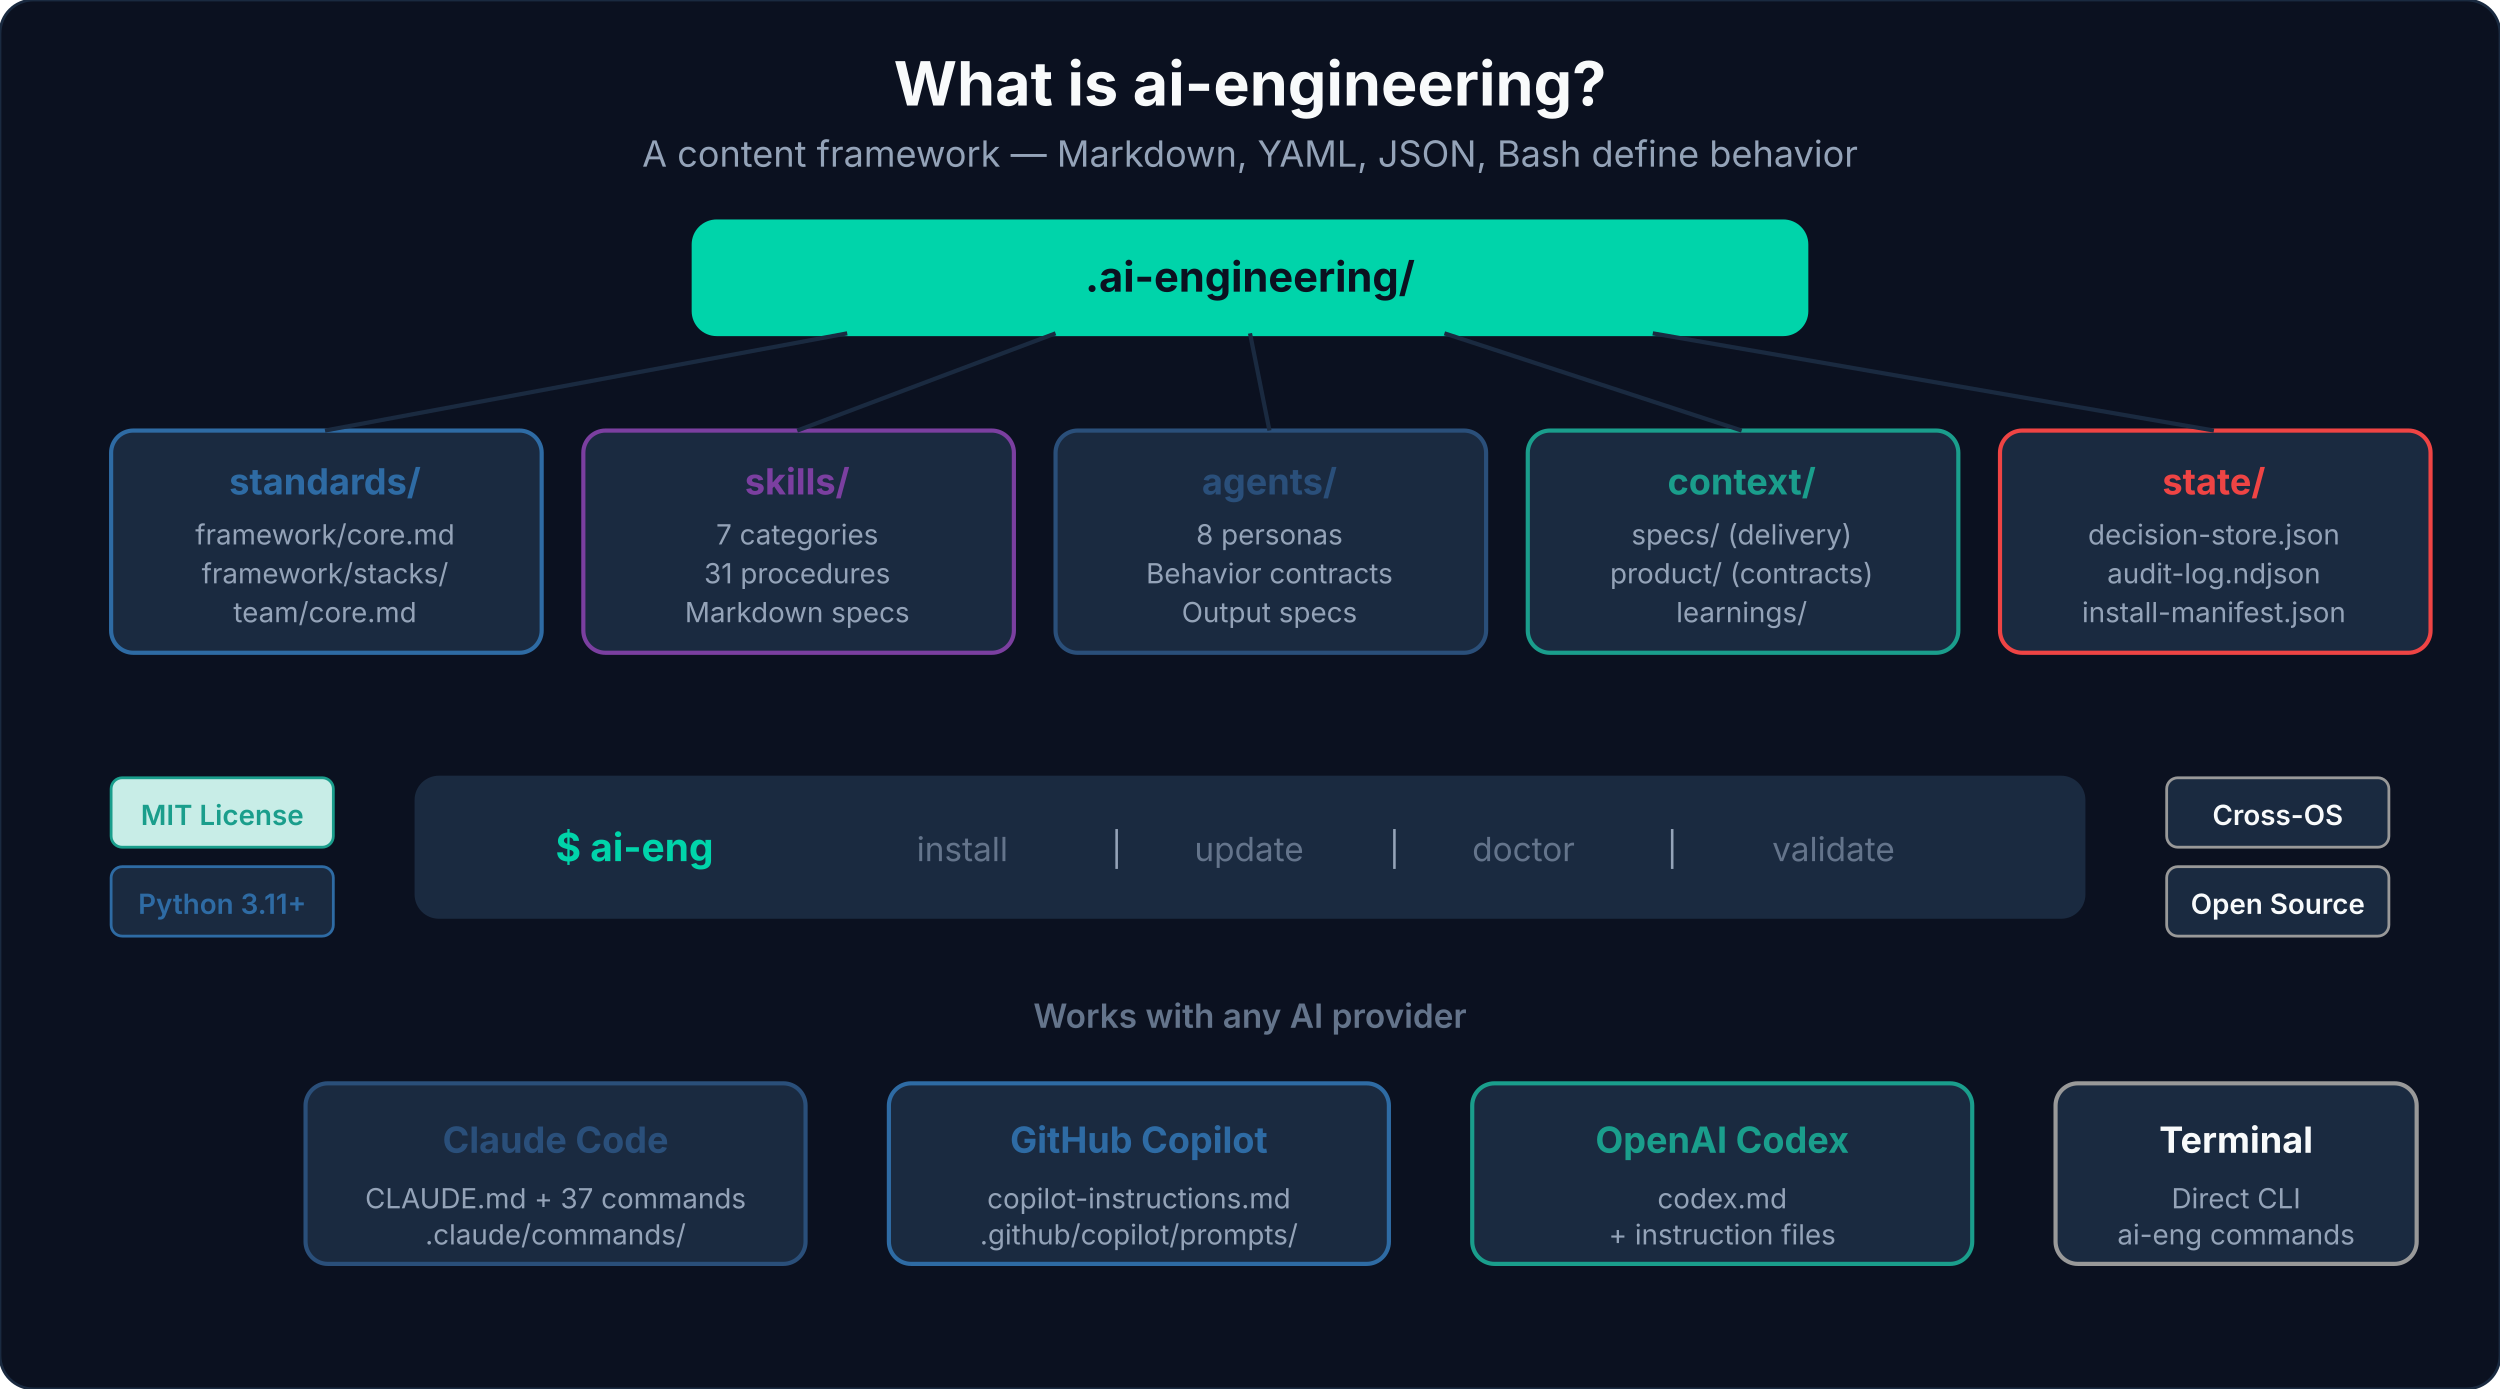
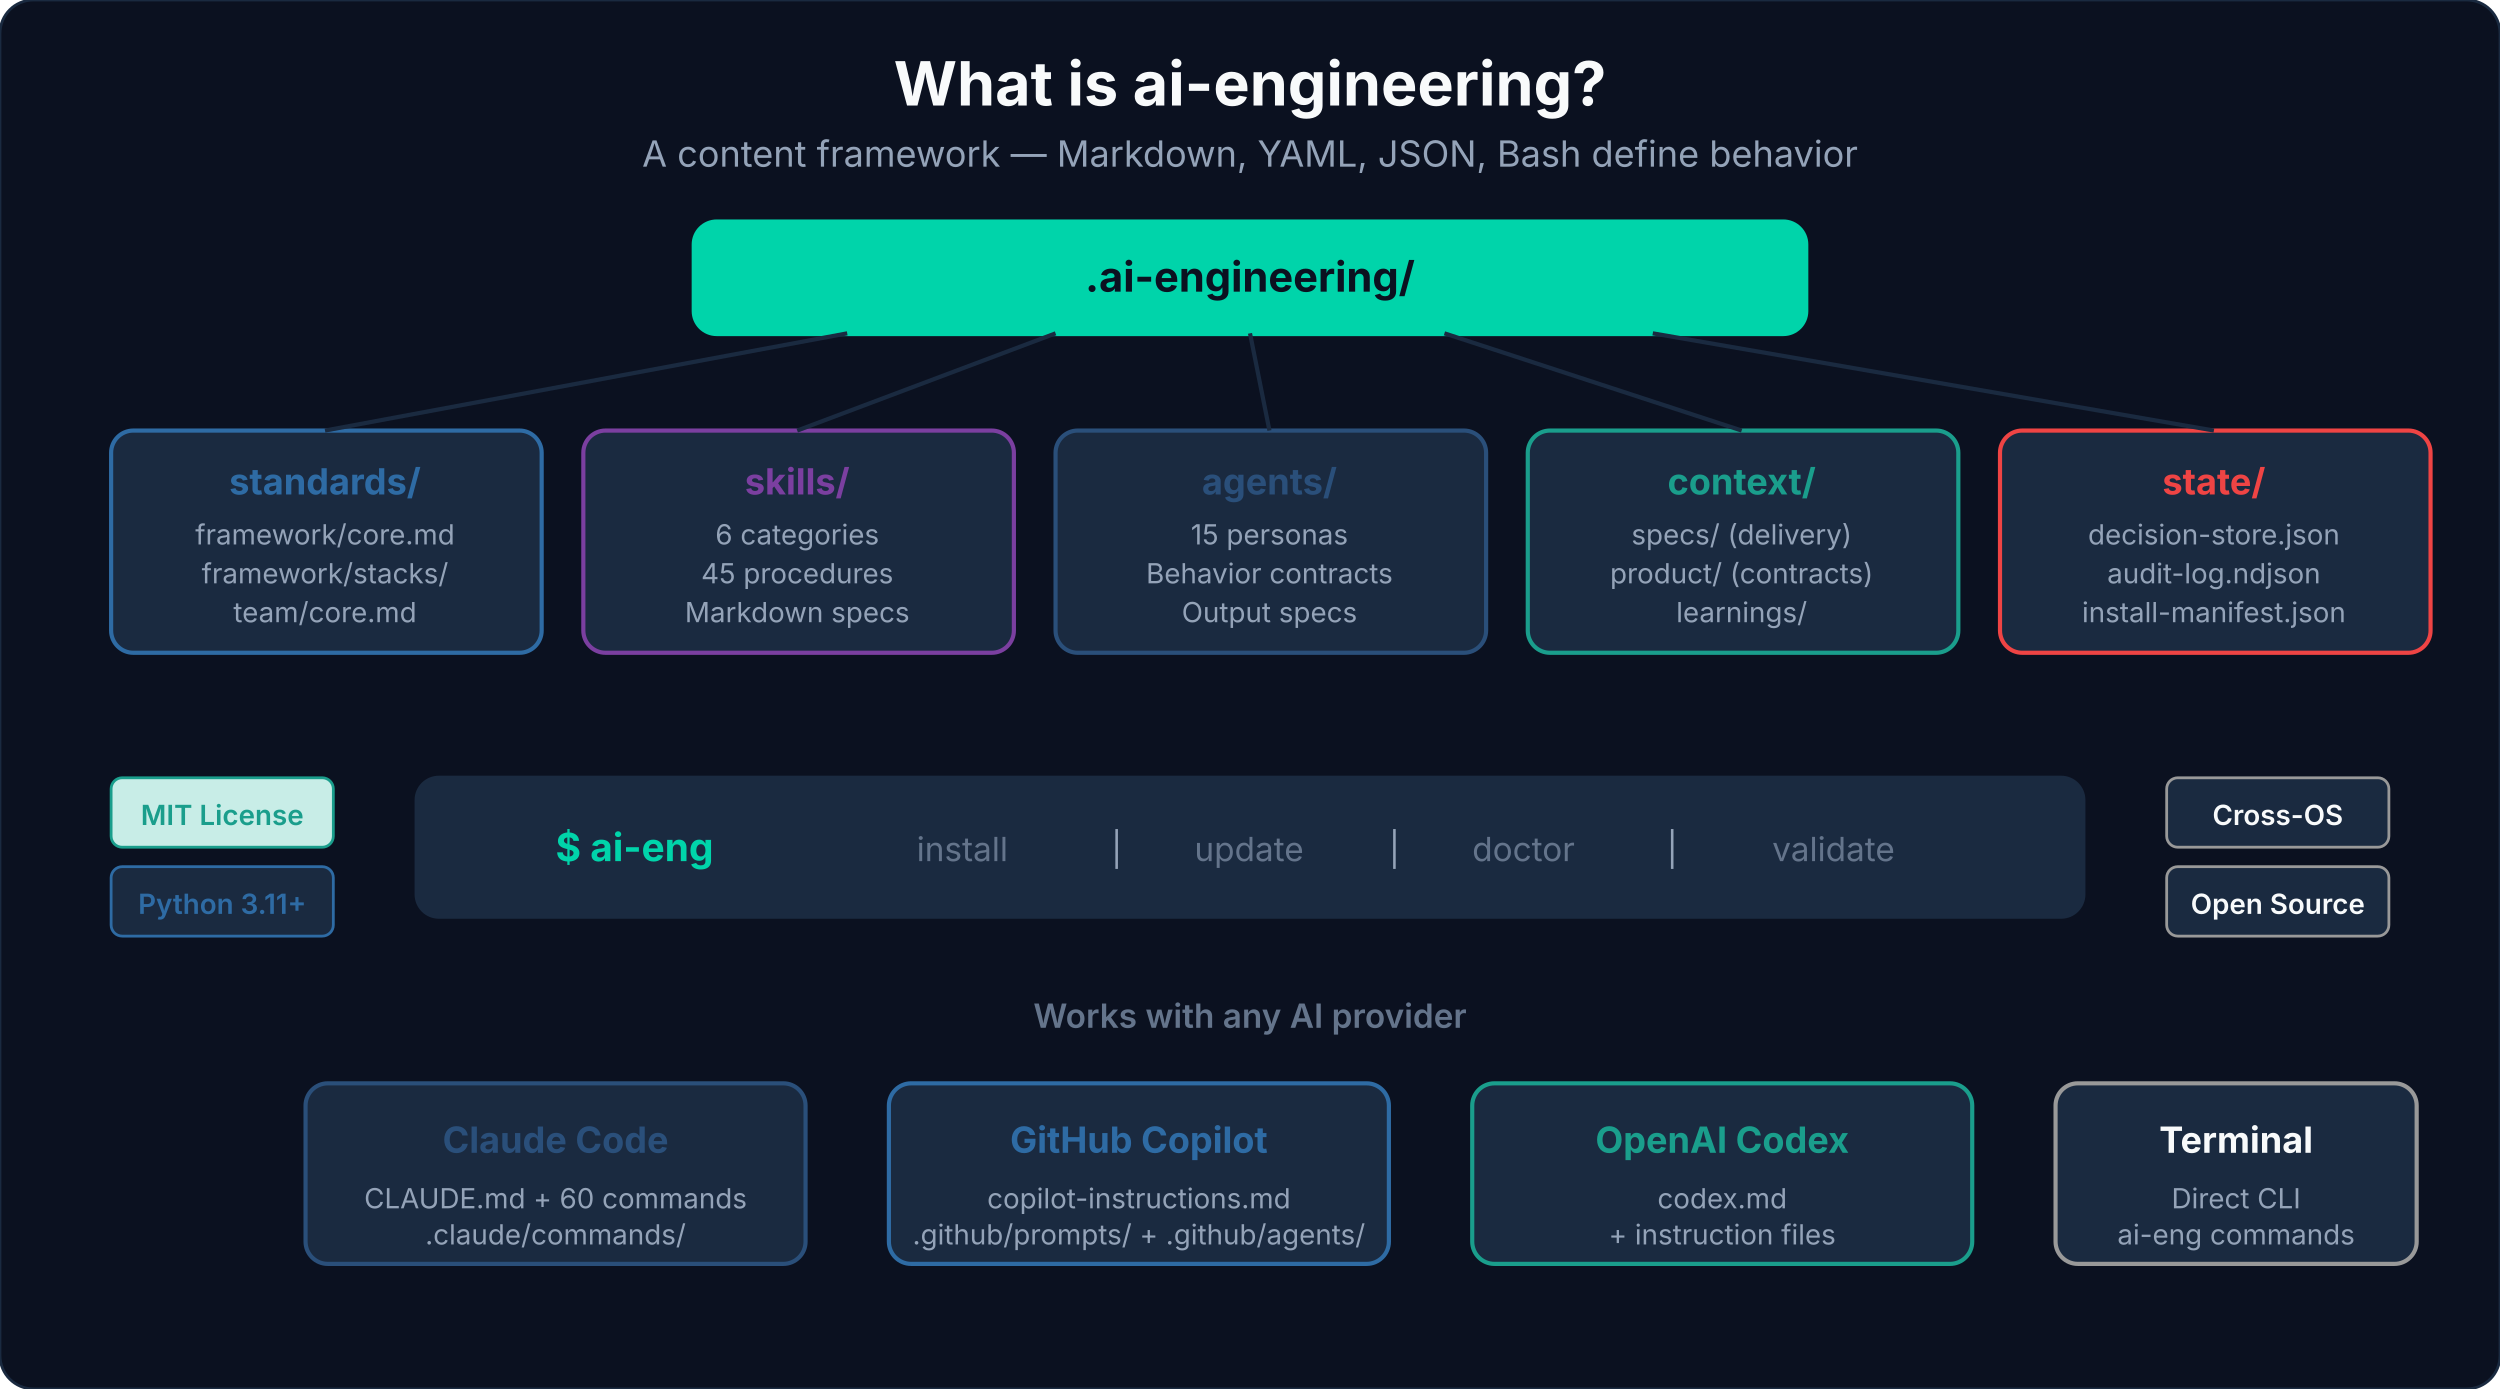
<svg xmlns="http://www.w3.org/2000/svg" viewBox="0 0 900 500" font-family="JetBrains Mono, Inter, sans-serif">
  <rect width="900" height="500" fill="#0B1120" rx="12" stroke="#1A2A40" stroke-width="1" />
  <text x="450" y="38" text-anchor="middle" fill="#F8FAFB" font-size="22" font-weight="700">What is ai-engineering?</text>
  <text x="450" y="60" text-anchor="middle" fill="#94A3B8" font-size="13">A content framework — Markdown, YAML, JSON, Bash define behavior</text>
  <rect x="250" y="80" width="400" height="40" rx="8" fill="#00D4AA" stroke="#00D4AA" stroke-width="2" />
  <text x="450" y="105" text-anchor="middle" fill="#0B1120" font-size="15" font-weight="700">.ai-engineering/</text>
  <rect x="40" y="155" width="155" height="80" rx="8" fill="#1A2A40" stroke="#2e6ba4" stroke-width="1.5" />
  <text x="117" y="178" text-anchor="middle" fill="#2e6ba4" font-size="13" font-weight="700">standards/</text>
  <text x="117" y="196" text-anchor="middle" fill="#94A3B8" font-size="10">framework/core.md</text>
  <text x="117" y="210" text-anchor="middle" fill="#94A3B8" font-size="10">framework/stacks/</text>
  <text x="117" y="224" text-anchor="middle" fill="#94A3B8" font-size="10">team/core.md</text>
  <line x1="305" y1="120" x2="117" y2="155" stroke="#1A2A40" stroke-width="1.5" />
  <rect x="210" y="155" width="155" height="80" rx="8" fill="#1A2A40" stroke="#7b3fa0" stroke-width="1.5" />
  <text x="287" y="178" text-anchor="middle" fill="#7b3fa0" font-size="13" font-weight="700">skills/</text>
-   <text x="287" y="196" text-anchor="middle" fill="#94A3B8" font-size="10">7 categories</text>
-   <text x="287" y="210" text-anchor="middle" fill="#94A3B8" font-size="10">31 procedures</text>
+   <text x="287" y="196" text-anchor="middle" fill="#94A3B8" font-size="10">6 categories</text>
+   <text x="287" y="210" text-anchor="middle" fill="#94A3B8" font-size="10">45 procedures</text>
  <text x="287" y="224" text-anchor="middle" fill="#94A3B8" font-size="10">Markdown specs</text>
  <line x1="380" y1="120" x2="287" y2="155" stroke="#1A2A40" stroke-width="1.5" />
  <rect x="380" y="155" width="155" height="80" rx="8" fill="#1A2A40" stroke="#2A4F7A" stroke-width="1.5" />
  <text x="457" y="178" text-anchor="middle" fill="#2A4F7A" font-size="13" font-weight="700">agents/</text>
-   <text x="457" y="196" text-anchor="middle" fill="#94A3B8" font-size="10">8 personas</text>
+   <text x="457" y="196" text-anchor="middle" fill="#94A3B8" font-size="10">15 personas</text>
  <text x="457" y="210" text-anchor="middle" fill="#94A3B8" font-size="10">Behavior contracts</text>
  <text x="457" y="224" text-anchor="middle" fill="#94A3B8" font-size="10">Output specs</text>
  <line x1="450" y1="120" x2="457" y2="155" stroke="#1A2A40" stroke-width="1.5" />
  <rect x="550" y="155" width="155" height="80" rx="8" fill="#1A2A40" stroke="#1a9e8c" stroke-width="1.5" />
  <text x="627" y="178" text-anchor="middle" fill="#1a9e8c" font-size="13" font-weight="700">context/</text>
  <text x="627" y="196" text-anchor="middle" fill="#94A3B8" font-size="10">specs/ (delivery)</text>
  <text x="627" y="210" text-anchor="middle" fill="#94A3B8" font-size="10">product/ (contracts)</text>
  <text x="627" y="224" text-anchor="middle" fill="#94A3B8" font-size="10">learnings/</text>
  <line x1="520" y1="120" x2="627" y2="155" stroke="#1A2A40" stroke-width="1.5" />
  <rect x="720" y="155" width="155" height="80" rx="8" fill="#1A2A40" stroke="#EF4444" stroke-width="1.5" />
  <text x="797" y="178" text-anchor="middle" fill="#EF4444" font-size="13" font-weight="700">state/</text>
  <text x="797" y="196" text-anchor="middle" fill="#94A3B8" font-size="10">decision-store.json</text>
  <text x="797" y="210" text-anchor="middle" fill="#94A3B8" font-size="10">audit-log.ndjson</text>
  <text x="797" y="224" text-anchor="middle" fill="#94A3B8" font-size="10">install-manifest.json</text>
  <line x1="595" y1="120" x2="797" y2="155" stroke="#1A2A40" stroke-width="1.5" />
  <rect x="150" y="280" width="600" height="50" rx="8" fill="#1A2A40" stroke="#1A2A40" stroke-width="1.5" />
  <text x="200" y="310" fill="#00D4AA" font-size="14" font-weight="700">$ ai-eng</text>
  <text x="330" y="310" fill="#64748B" font-size="12">install</text>
  <text x="400" y="310" fill="#94A3B8" font-size="12">|</text>
  <text x="430" y="310" fill="#64748B" font-size="12">update</text>
  <text x="500" y="310" fill="#94A3B8" font-size="12">|</text>
  <text x="530" y="310" fill="#64748B" font-size="12">doctor</text>
  <text x="600" y="310" fill="#94A3B8" font-size="12">|</text>
  <text x="638" y="310" fill="#64748B" font-size="12">validate</text>
  <text x="450" y="370" text-anchor="middle" fill="#64748B" font-size="12" font-weight="600">Works with any AI provider</text>
  <rect x="110" y="390" width="180" height="65" rx="8" fill="#1A2A40" stroke="#2A4F7A" stroke-width="1.5" />
  <text x="200" y="415" text-anchor="middle" fill="#2A4F7A" font-size="13" font-weight="700">Claude Code</text>
-   <text x="200" y="435" text-anchor="middle" fill="#94A3B8" font-size="10">CLAUDE.md + 37 commands</text>
+   <text x="200" y="435" text-anchor="middle" fill="#94A3B8" font-size="10">CLAUDE.md + 60 commands</text>
  <text x="200" y="448" text-anchor="middle" fill="#94A3B8" font-size="10">.claude/commands/</text>
  <rect x="320" y="390" width="180" height="65" rx="8" fill="#1A2A40" stroke="#2e6ba4" stroke-width="1.5" />
  <text x="410" y="415" text-anchor="middle" fill="#2e6ba4" font-size="13" font-weight="700">GitHub Copilot</text>
  <text x="410" y="435" text-anchor="middle" fill="#94A3B8" font-size="10">copilot-instructions.md</text>
-   <text x="410" y="448" text-anchor="middle" fill="#94A3B8" font-size="10">.github/copilot/prompts/</text>
+   <text x="410" y="448" text-anchor="middle" fill="#94A3B8" font-size="10">.github/prompts/ + .github/agents/</text>
  <rect x="530" y="390" width="180" height="65" rx="8" fill="#1A2A40" stroke="#1a9e8c" stroke-width="1.5" />
  <text x="620" y="415" text-anchor="middle" fill="#1a9e8c" font-size="13" font-weight="700">OpenAI Codex</text>
  <text x="620" y="435" text-anchor="middle" fill="#94A3B8" font-size="10">codex.md</text>
  <text x="620" y="448" text-anchor="middle" fill="#94A3B8" font-size="10">+ instruction files</text>
  <rect x="740" y="390" width="130" height="65" rx="8" fill="#1A2A40" stroke="#999999" stroke-width="1.5" />
  <text x="805" y="415" text-anchor="middle" fill="#F8FAFB" font-size="13" font-weight="700">Terminal</text>
  <text x="805" y="435" text-anchor="middle" fill="#94A3B8" font-size="10">Direct CLI</text>
  <text x="805" y="448" text-anchor="middle" fill="#94A3B8" font-size="10">ai-eng commands</text>
  <rect x="40" y="280" width="80" height="25" rx="4" fill="#c8ede7" stroke="#1a9e8c" stroke-width="1" />
  <text x="80" y="297" text-anchor="middle" fill="#1a9e8c" font-size="10" font-weight="600">MIT License</text>
  <rect x="40" y="312" width="80" height="25" rx="4" fill="#1A2A40" stroke="#2e6ba4" stroke-width="1" />
  <text x="80" y="329" text-anchor="middle" fill="#2e6ba4" font-size="10" font-weight="600">Python 3.11+</text>
  <rect x="780" y="280" width="80" height="25" rx="4" fill="#1A2A40" stroke="#999999" stroke-width="1" />
  <text x="820" y="297" text-anchor="middle" fill="#F8FAFB" font-size="10" font-weight="600">Cross-OS</text>
  <rect x="780" y="312" width="80" height="25" rx="4" fill="#1A2A40" stroke="#999999" stroke-width="1" />
  <text x="820" y="329" text-anchor="middle" fill="#F8FAFB" font-size="10" font-weight="600">Open Source</text>
</svg>
